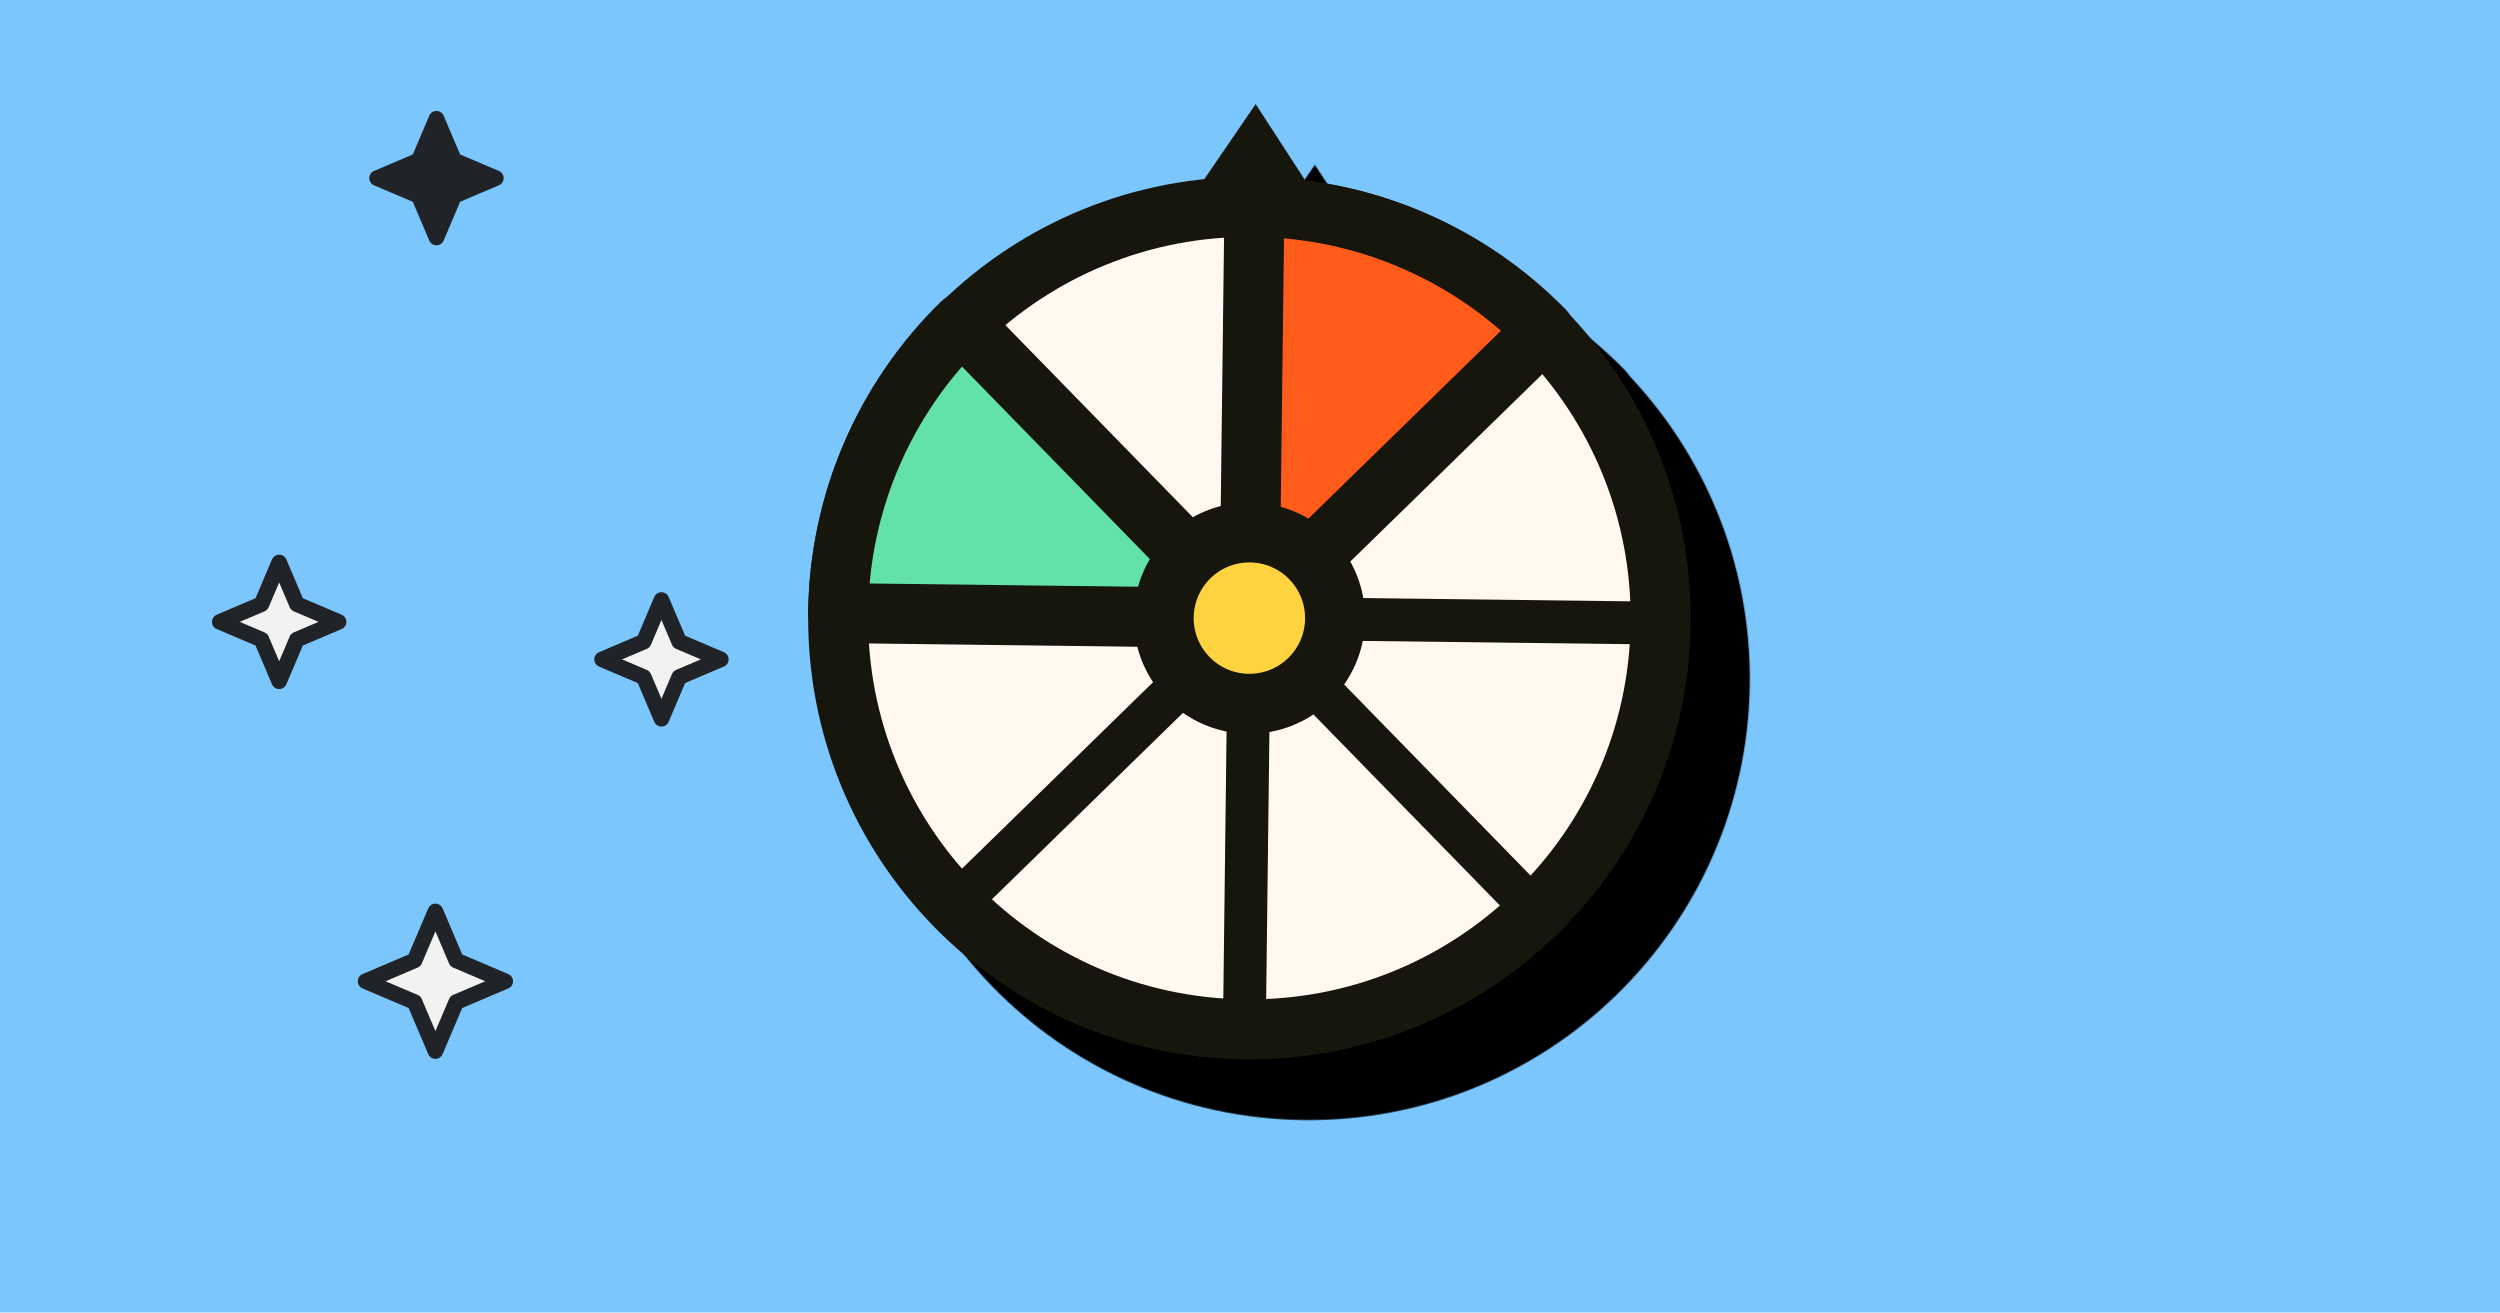
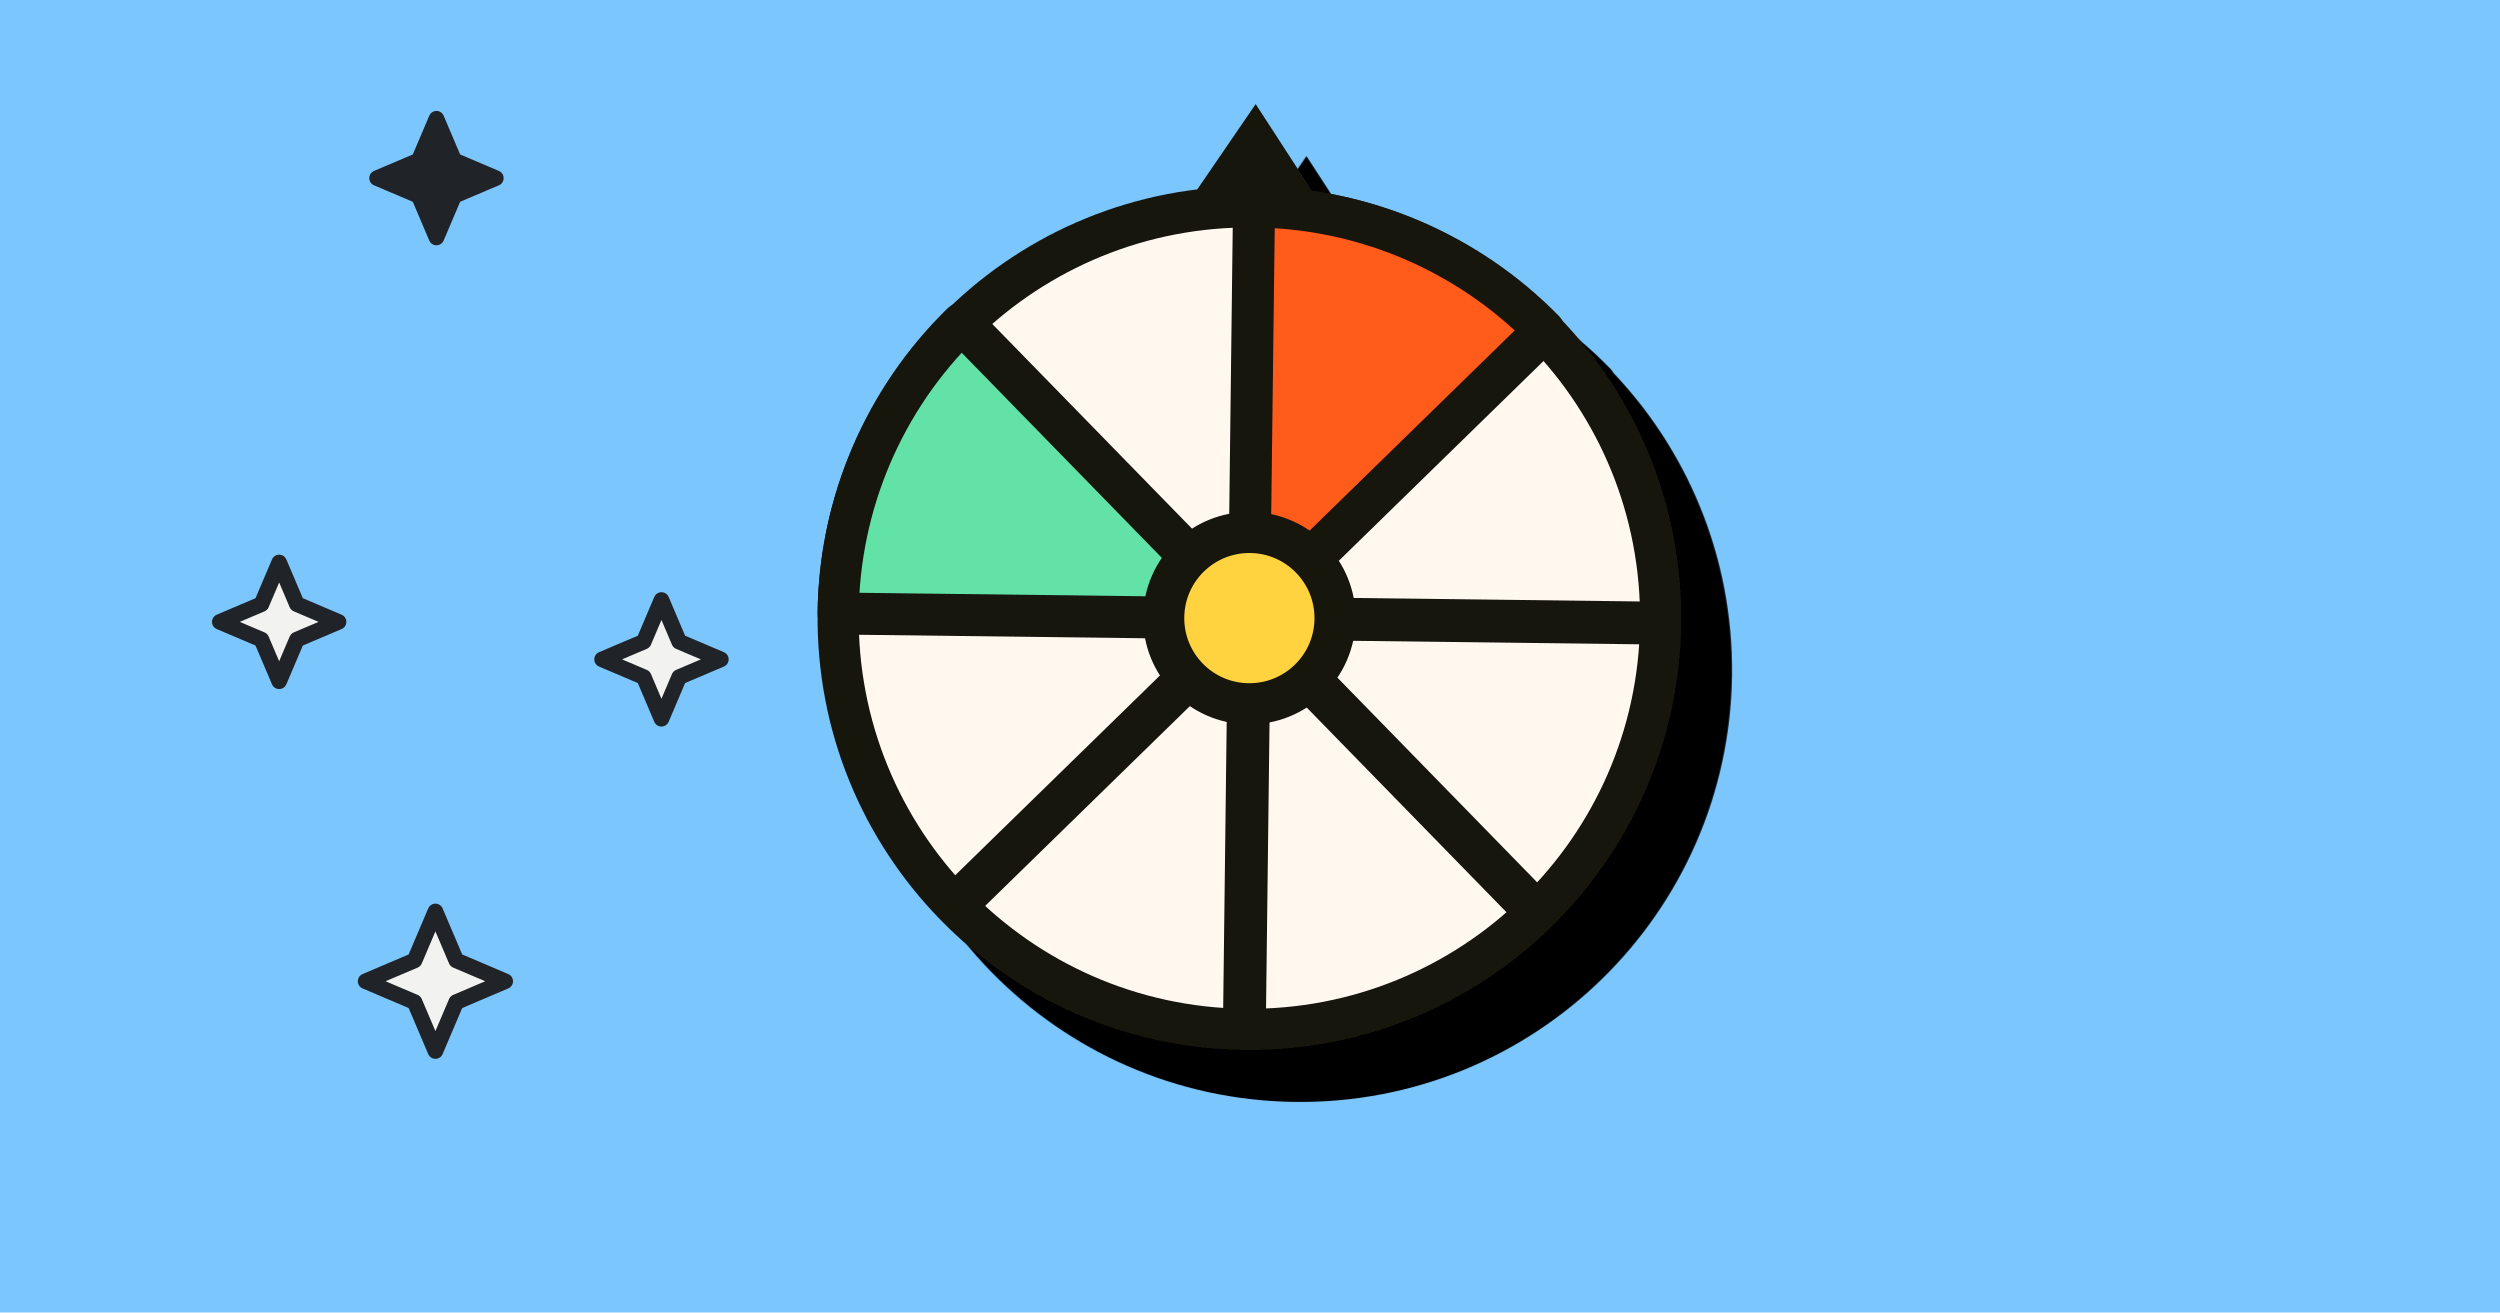
<svg xmlns="http://www.w3.org/2000/svg" viewBox="0 0 240 126" width="240" height="126">
  <defs>
-     <filter id="h" x="-15%" y="-15%" width="140%" height="140%">
-       <feOffset in="SourceAlpha" dx="3.5" dy="3.5" result="s" />
+     <filter id="h" x="-30%" y="-30%" width="170%" height="170%">
+       <feOffset in="SourceAlpha" dx="3" dy="3" result="s" />
      <feMerge>
        <feMergeNode in="s" />
        <feMergeNode in="SourceGraphic" />
      </feMerge>
    </filter>
  </defs>
  <rect width="240" height="126" fill="#7CC6FE" />
  <path d="M63.5 57.6l1.7 4.0 4.0 1.7-4.0 1.7-1.7 4.0-1.7-4.0-4.0-1.7 4.0-1.7z" fill="#FFF8EE" stroke="#16120F" stroke-width="1.5" stroke-linejoin="round" opacity=".9" />
  <path d="M26.8 54.0l1.7 4.0 4.0 1.7-4.0 1.7-1.7 4.0-1.7-4.0-4.0-1.7 4.0-1.7z" fill="#FFF8EE" stroke="#16120F" stroke-width="1.5" stroke-linejoin="round" opacity=".9" />
  <path d="M41.8 87.5l2.0 4.7 4.7 2.0-4.7 2.0-2.0 4.7-2.0-4.7-4.7-2.0 4.7-2.0z" fill="#FFF8EE" stroke="#16120F" stroke-width="1.5" stroke-linejoin="round" opacity=".9" />
  <path d="M41.9 11.4l1.7 4.0 4.0 1.7-4.0 1.7-1.7 4.0-1.7-4.0-4.0-1.7 4.0-1.7z" fill="#16120F" stroke="#16120F" stroke-width="1.5" stroke-linejoin="round" opacity=".9" />
  <g transform="translate(67.3 6.7) rotate(0.7 52.7 52.7) scale(1.645)" filter="url(#h)">
-     <circle cx="32" cy="32" r="24" fill="#FFF8EE" stroke="#16120F" stroke-width="3.5" stroke-linejoin="round" stroke-linecap="round" />
+     <circle cx="32" cy="32" r="24" fill="#FFF8EE" stroke="#16120F" stroke-width="2.4" stroke-linejoin="round" stroke-linecap="round" />
    <path d="M32 8v48M8 32h48M15 15l34 34M49 15L15 49" stroke="#16120F" stroke-width="2.5" />
-     <path d="M32 32L32 8A24 24 0 0 1 49 15z" fill="#FF5B1F" stroke="#16120F" stroke-width="3.5" stroke-linejoin="round" stroke-linecap="round" />
-     <path d="M32 32L8 32A24 24 0 0 1 15 15z" fill="#63E2A8" stroke="#16120F" stroke-width="3.5" stroke-linejoin="round" stroke-linecap="round" />
-     <circle cx="32" cy="32" r="5" fill="#FFD23F" stroke="#16120F" stroke-width="3.5" stroke-linejoin="round" stroke-linecap="round" />
+     <path d="M32 32L32 8A24 24 0 0 1 49 15z" fill="#FF5B1F" stroke="#16120F" stroke-width="2.4" stroke-linejoin="round" stroke-linecap="round" />
+     <path d="M32 32L8 32A24 24 0 0 1 15 15z" fill="#63E2A8" stroke="#16120F" stroke-width="2.4" stroke-linejoin="round" stroke-linecap="round" />
+     <circle cx="32" cy="32" r="5" fill="#FFD23F" stroke="#16120F" stroke-width="2.4" stroke-linejoin="round" stroke-linecap="round" />
    <path d="M32 2l-4 6h8z" fill="#16120F" />
  </g>
</svg>
